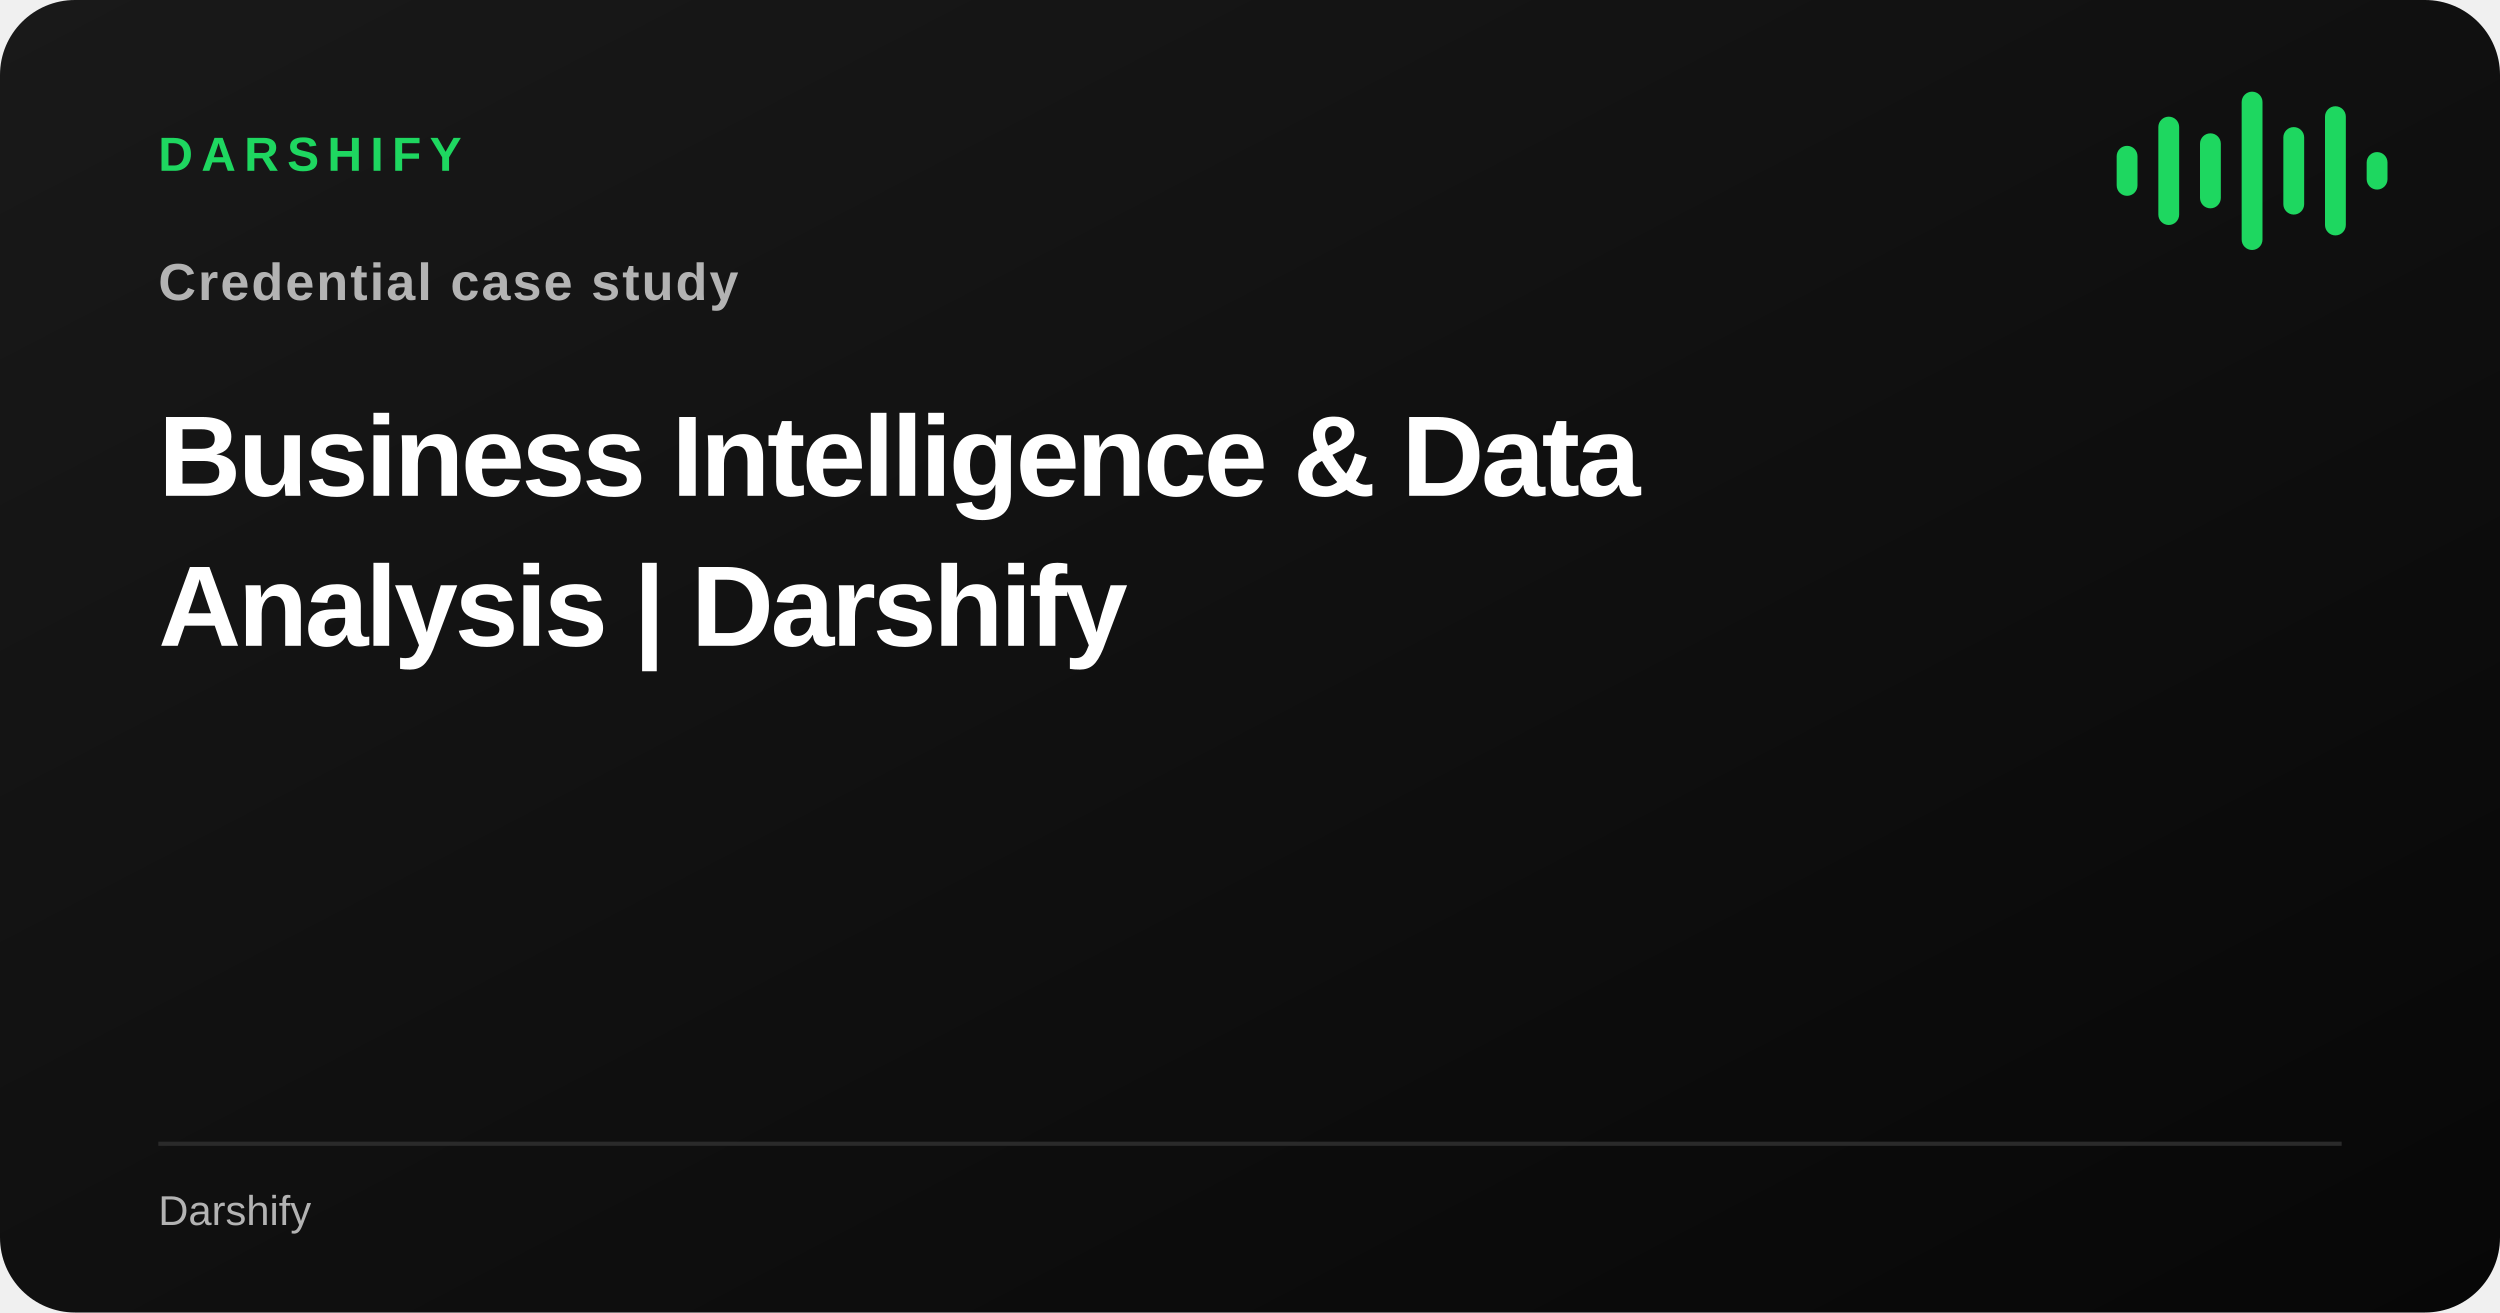
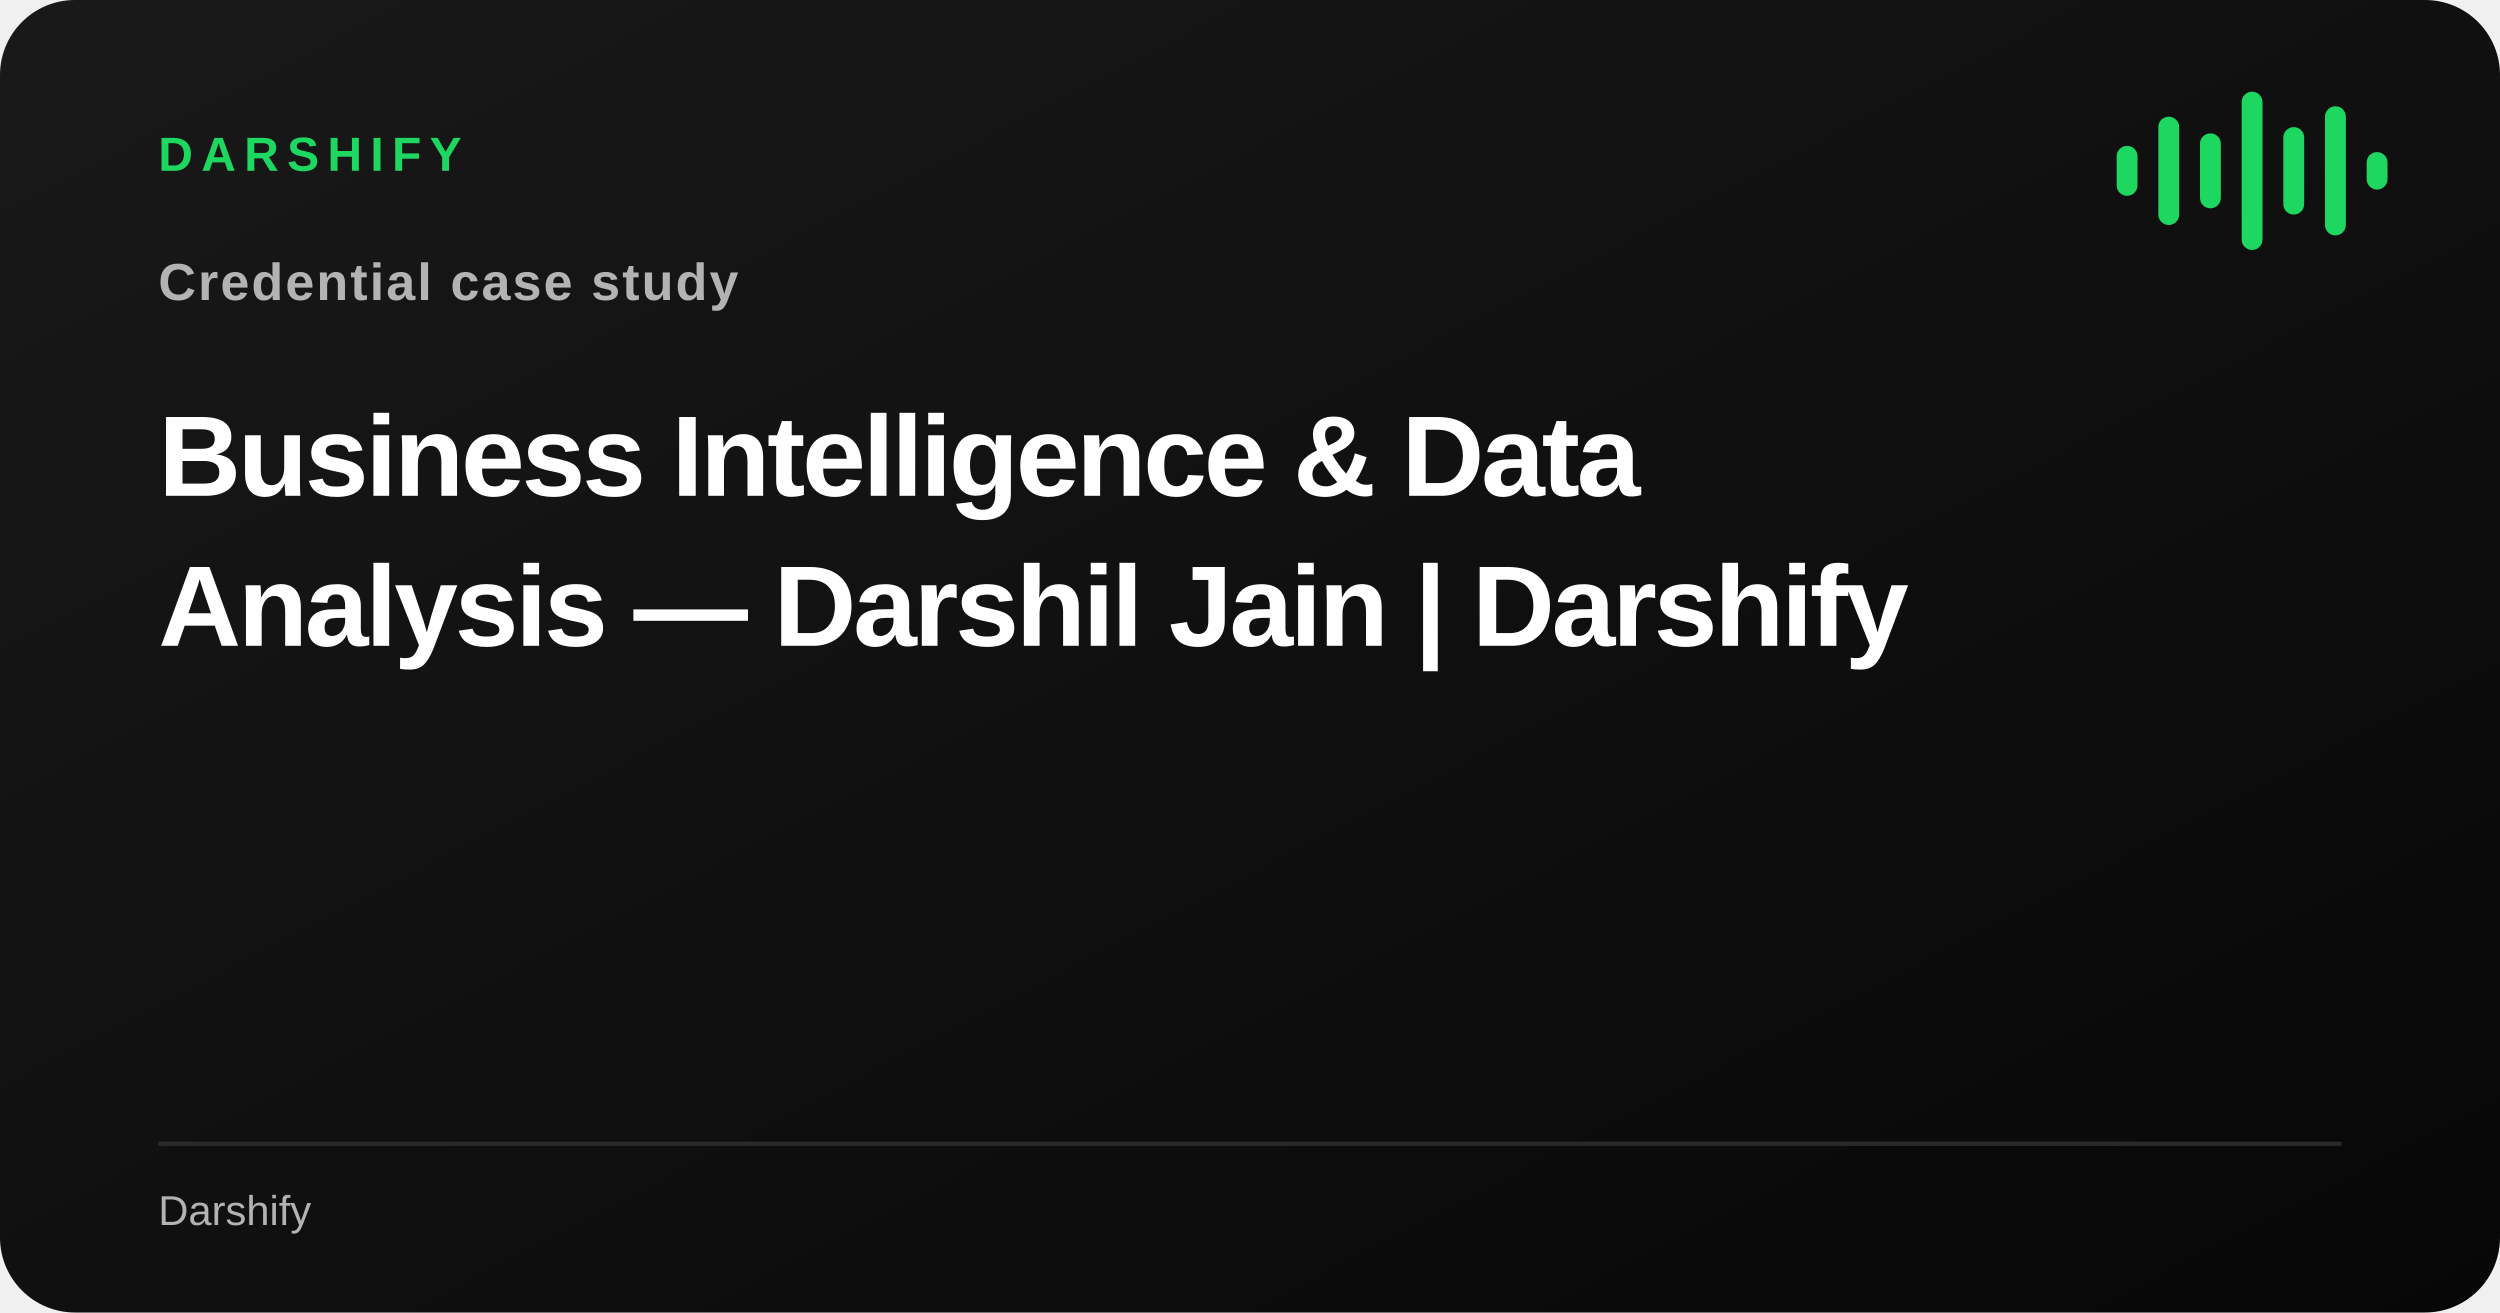
- <svg xmlns="http://www.w3.org/2000/svg" viewBox="0 0 1200 630" width="1200" height="630" role="img" aria-label="Business Intelligence &amp; Data Analysis | Darshify" data-route-id="case-study:c3">
+ <svg xmlns="http://www.w3.org/2000/svg" viewBox="0 0 1200 630" width="1200" height="630" role="img" aria-label="Business Intelligence &amp; Data Analysis — Darshil Jain | Darshify" data-route-id="case-study:c3">
  <defs>
    <linearGradient id="surface" x1="0" y1="0" x2="1" y2="1">
      <stop offset="0" stop-color="#191919" />
      <stop offset="1" stop-color="#070707" />
    </linearGradient>
    <radialGradient id="glow" cx="0" cy="0" r="1" gradientTransform="translate(1030 86) rotate(135) scale(420)">
      <stop stop-color="#1ed760" stop-opacity=".38" />
      <stop offset="1" stop-color="#1ed760" stop-opacity="0" />
    </radialGradient>
  </defs>
  <rect width="1200" height="630" rx="36" fill="url(#surface)" />
  <rect width="1200" height="630" rx="36" fill="url(#glow)" />
  <g data-motif="proof-wave" aria-label="Evidence signal">
    <rect x="1016" y="70" width="10" height="24" rx="5" fill="#1ed760" />
    <rect x="1036" y="56" width="10" height="52" rx="5" fill="#1ed760" />
    <rect x="1056" y="64" width="10" height="36" rx="5" fill="#1ed760" />
    <rect x="1076" y="44" width="10" height="76" rx="5" fill="#1ed760" />
    <rect x="1096" y="61" width="10" height="42" rx="5" fill="#1ed760" />
    <rect x="1116" y="51" width="10" height="62" rx="5" fill="#1ed760" />
    <rect x="1136" y="73" width="10" height="18" rx="5" fill="#1ed760" />
  </g>
  <text x="76" y="82" fill="#1ed760" font-family="Arial, Helvetica, sans-serif" font-size="23" font-weight="700" letter-spacing="4">DARSHIFY</text>
  <text x="76" y="144" fill="#b3b3b3" font-family="Arial, Helvetica, sans-serif" font-size="25" font-weight="600" letter-spacing="1">Credential case study</text>
  <text fill="#ffffff" font-family="Arial, Helvetica, sans-serif" font-size="55" font-weight="800" letter-spacing="-1.5">
    <tspan x="76" y="238">Business Intelligence &amp; Data</tspan>
-     <tspan x="76" y="310">Analysis | Darshify</tspan>
+     <tspan x="76" y="310">Analysis — Darshil Jain | Darshify</tspan>
  </text>
  <rect x="76" y="548" width="1048" height="2" fill="#2a2a2a" />
  <text x="76" y="588" fill="#b3b3b3" font-family="Arial, Helvetica, sans-serif" font-size="20">Darshify</text>
</svg>
